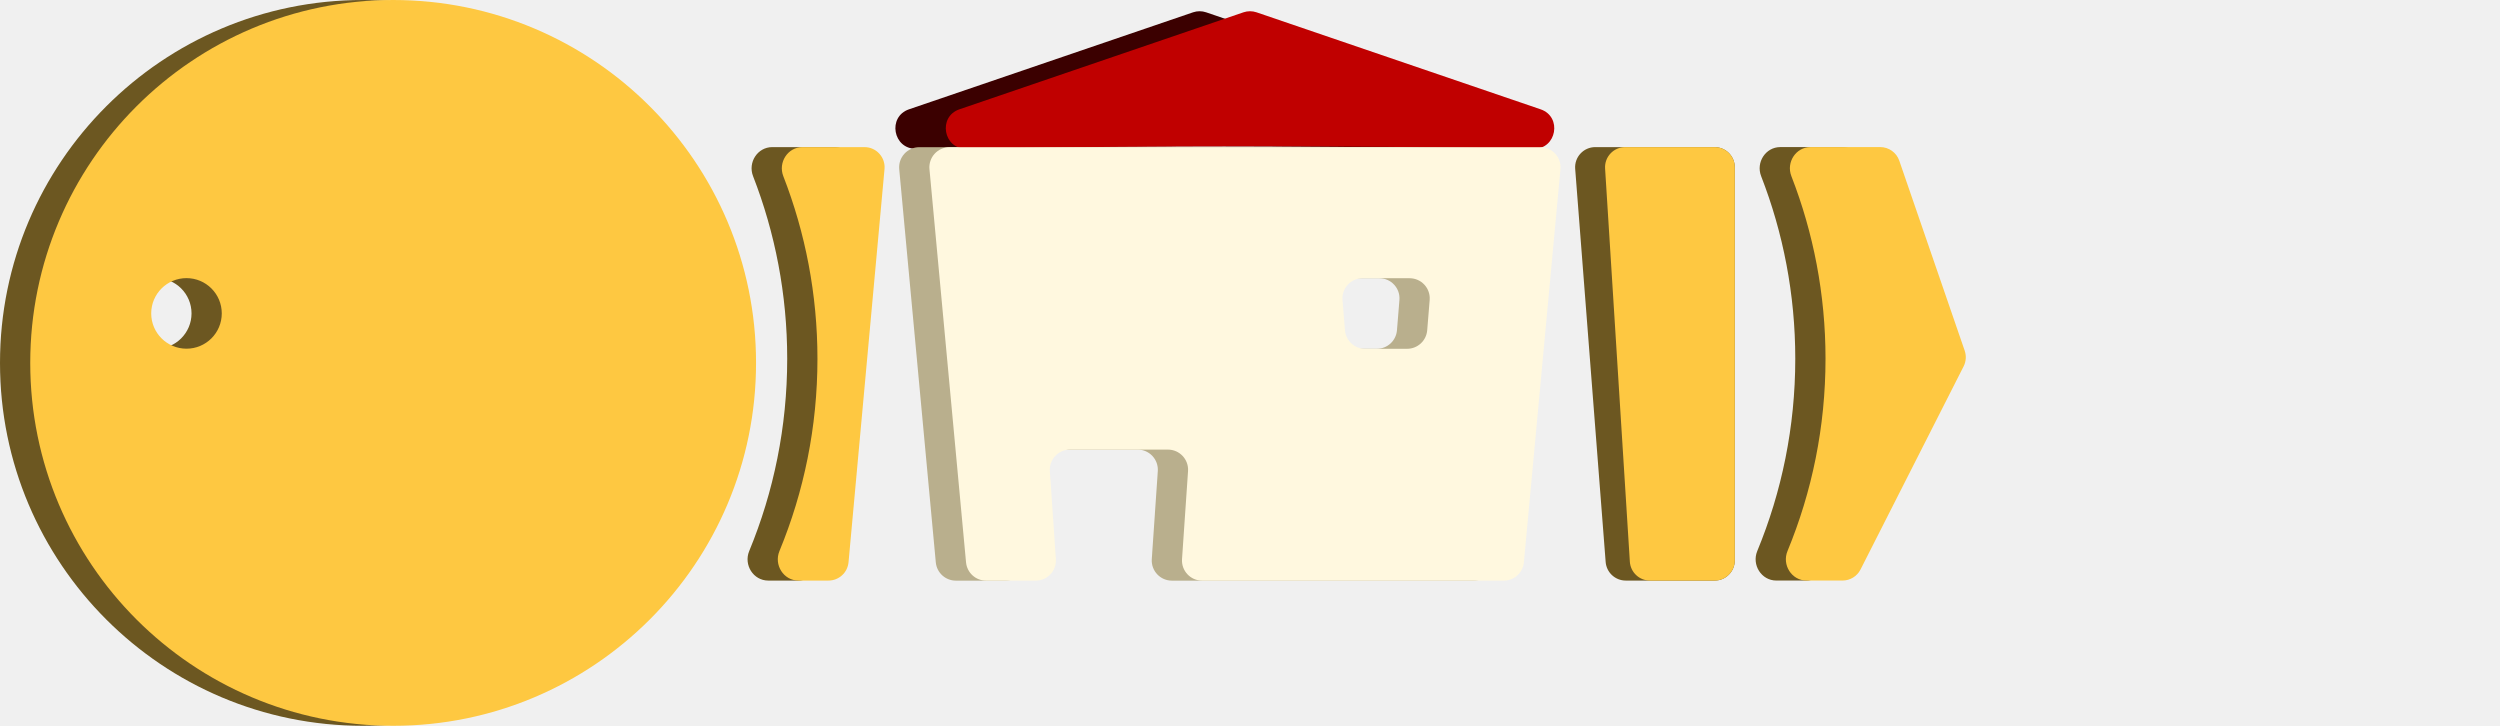
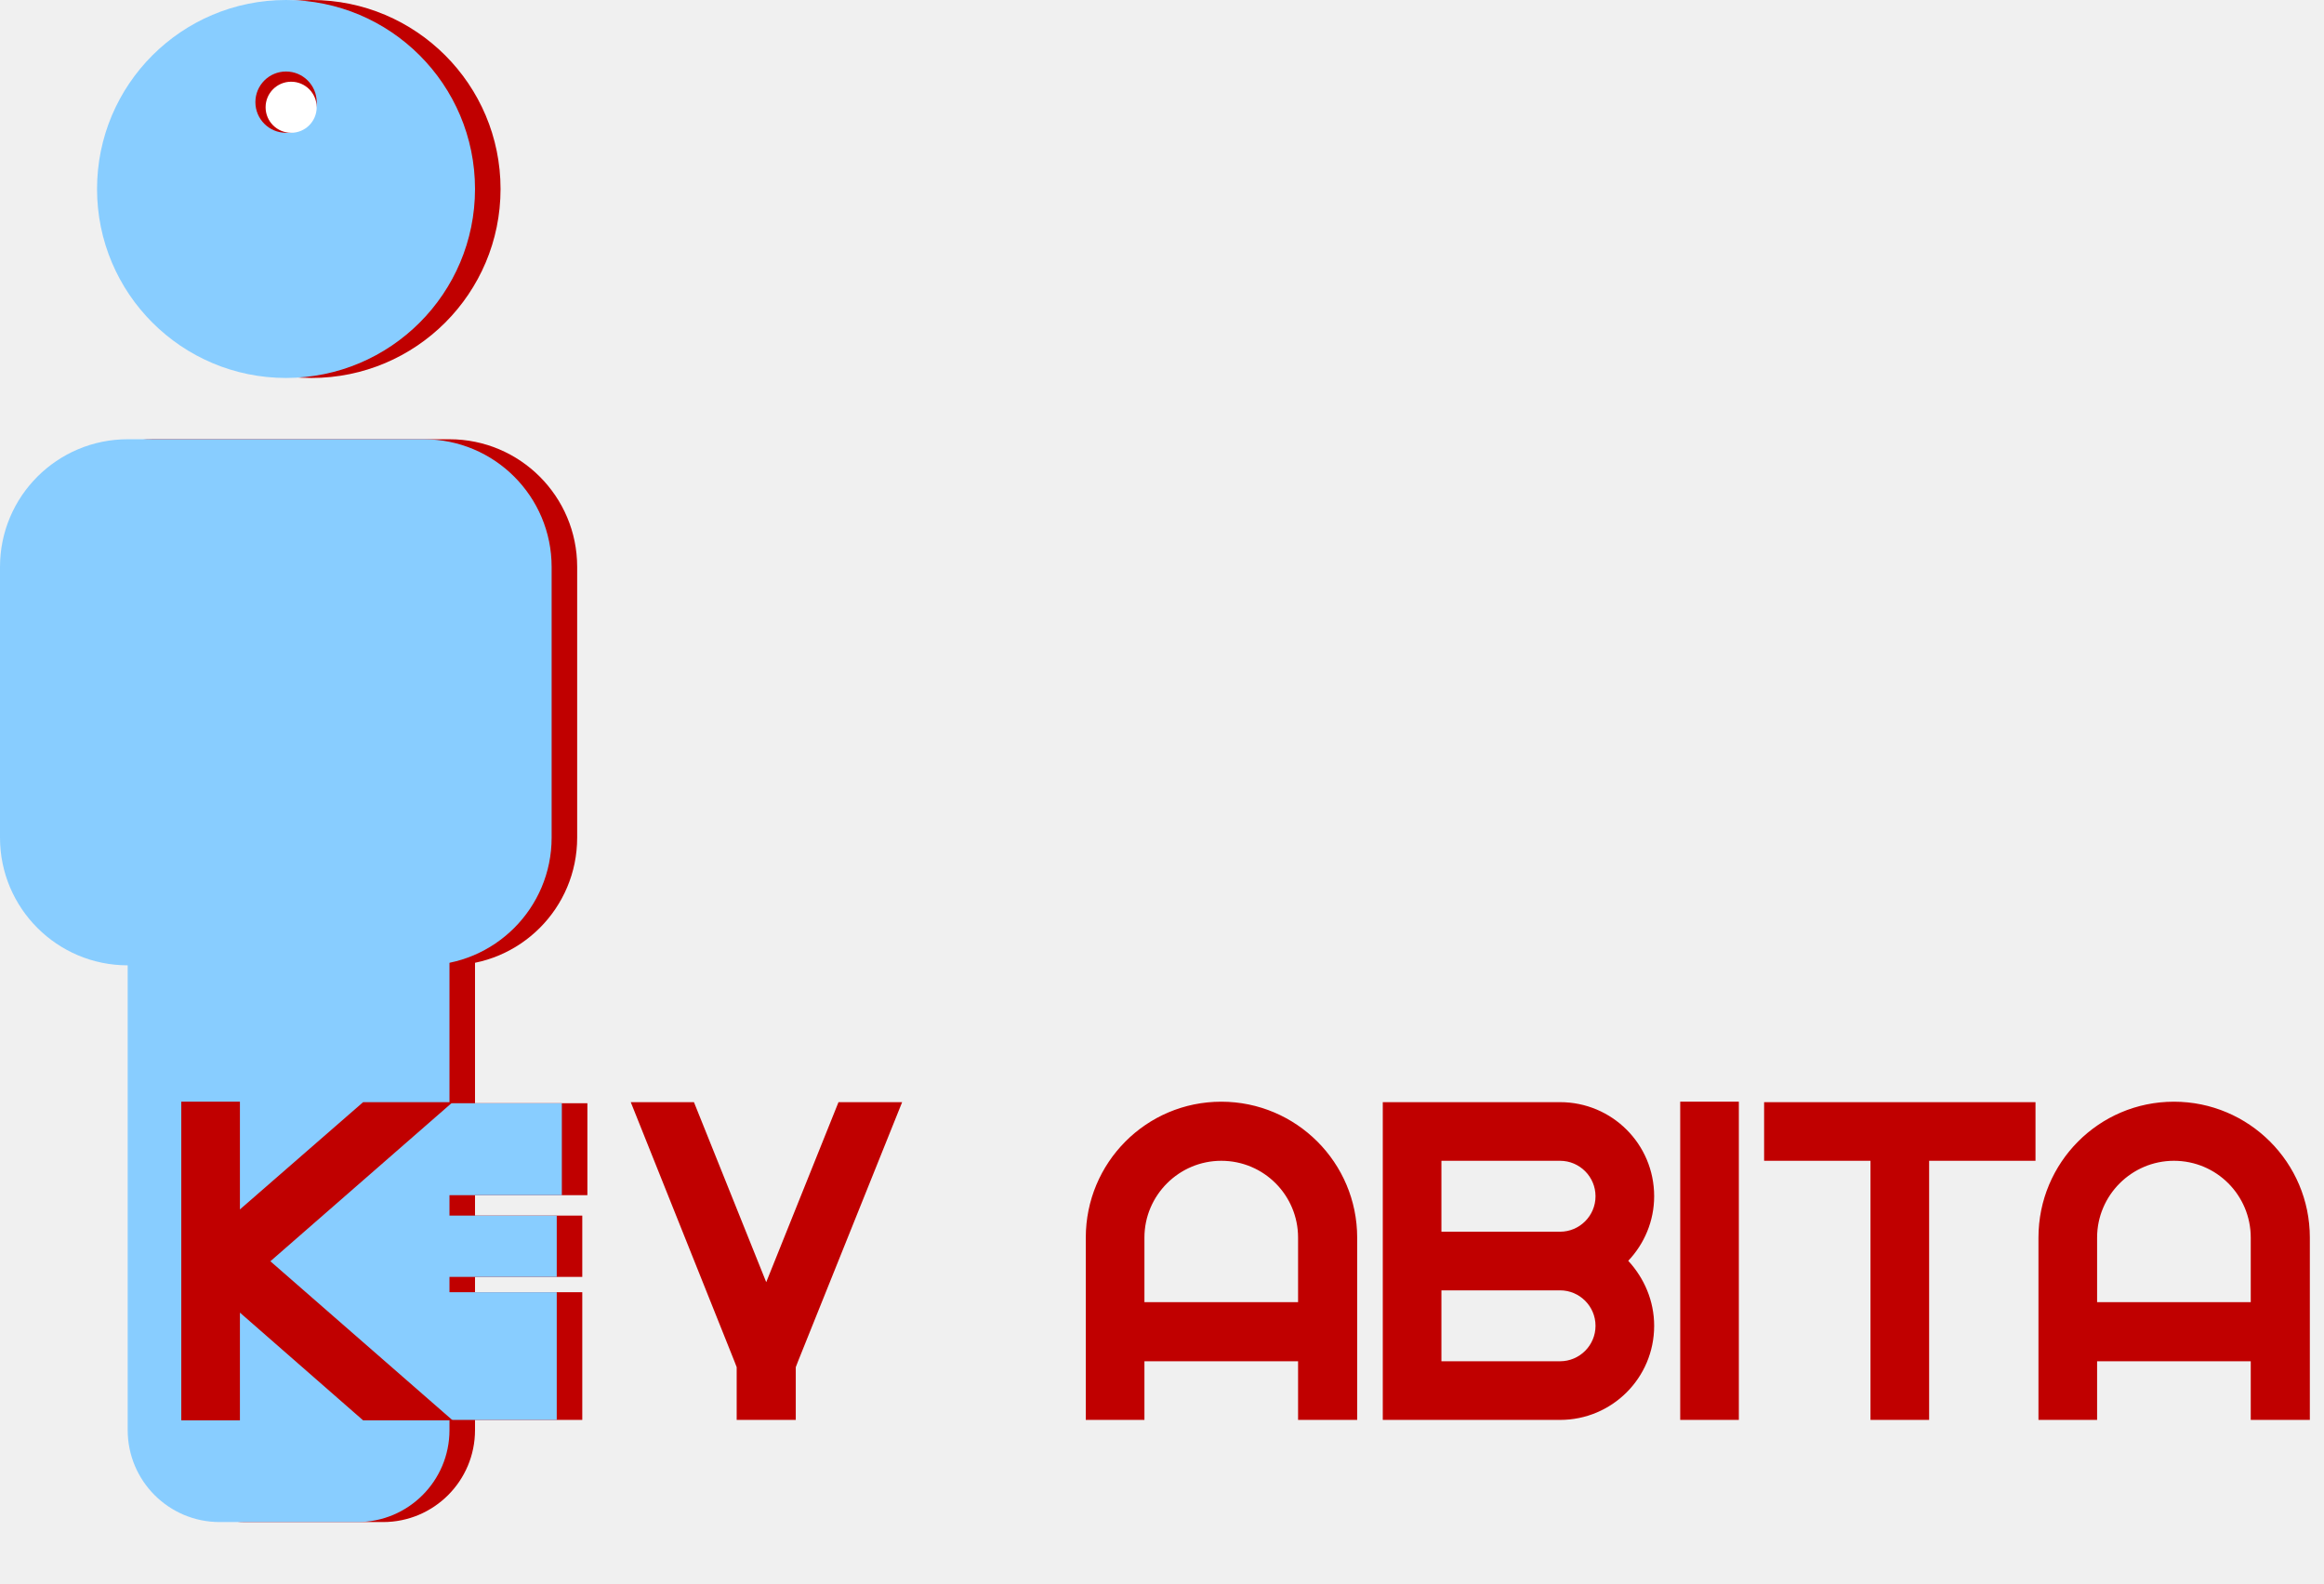
- <svg xmlns="http://www.w3.org/2000/svg" width="248" height="72" viewBox="0 0 248 72" fill="none">
-   <path d="M36 0C55.882 0 72 16.118 72 36C72 55.882 55.882 72 36 72C16.118 72 0 55.882 0 36C0 16.118 16.118 0 36 0ZM15.5 27.59C13.567 27.59 12 29.157 12 31.09C12 33.023 13.567 34.59 15.5 34.59C17.433 34.59 19 33.023 19 31.09C19 29.157 17.433 27.59 15.5 27.59Z" fill="#6C5721" />
-   <path d="M118.354 1.221C118.773 1.078 119.227 1.078 119.646 1.221L147.832 10.845C149.993 11.583 149.42 14.798 147.137 14.761C126.66 14.424 111.335 14.422 90.871 14.759C88.587 14.797 88.014 11.581 90.175 10.843L118.354 1.221Z" fill="#3B0000" />
-   <path d="M148.169 55.785C148.073 56.814 147.21 57.6 146.177 57.6H116.253C115.094 57.6 114.178 56.619 114.257 55.464L114.854 46.736C114.933 45.581 114.017 44.6 112.859 44.6H103.141C101.983 44.6 101.067 45.581 101.146 46.736L101.743 55.464C101.822 56.619 100.905 57.6 99.747 57.6H94.823C93.79 57.6 92.927 56.814 92.831 55.785L89.203 16.785C89.094 15.613 90.017 14.6 91.195 14.6H149.805C150.983 14.6 151.906 15.613 151.797 16.785L148.169 55.785ZM132.17 27.6C131.001 27.6 130.081 28.598 130.176 29.763L130.421 32.763C130.506 33.801 131.373 34.6 132.415 34.6H136.585C137.627 34.6 138.494 33.801 138.579 32.763L138.823 29.763C138.919 28.598 137.999 27.6 136.83 27.6H132.17Z" fill="#B9AF8D" />
-   <path d="M172.091 16.593C172.091 15.488 171.195 14.593 170.091 14.593H158.252C157.086 14.593 156.168 15.585 156.258 16.747L159.281 55.747C159.362 56.789 160.23 57.593 161.275 57.593H170.091C171.195 57.593 172.091 56.697 172.091 55.593V16.593Z" fill="#6C5721" />
-   <path d="M123.354 1.221C123.773 1.078 124.227 1.078 124.646 1.221L152.832 10.845C154.993 11.583 154.42 14.798 152.137 14.761C131.66 14.424 116.335 14.422 95.871 14.759C93.587 14.797 93.014 11.581 95.175 10.843L123.354 1.221Z" fill="#C00000" />
-   <path d="M172.091 16.593C172.091 15.488 171.195 14.593 170.091 14.593H161.221C160.067 14.593 159.152 15.567 159.225 16.718L161.681 55.718C161.747 56.772 162.621 57.593 163.677 57.593H170.091C171.195 57.593 172.091 56.697 172.091 55.593V16.593Z" fill="#FEC841" />
-   <path d="M145.008 57.593H140.5H114.5H99H92.174H145.008Z" fill="#6C5721" />
-   <path d="M81.174 55.775C81.08 56.805 80.216 57.593 79.183 57.593H76.21C74.729 57.593 73.755 56.036 74.32 54.668C76.749 48.79 78.091 42.348 78.091 35.593C78.091 29.201 76.889 23.091 74.703 17.473C74.173 16.112 75.147 14.593 76.608 14.593H82.752C83.928 14.593 84.851 15.603 84.744 16.775L81.174 55.775Z" fill="#6C5721" />
-   <path d="M245.008 57.59H240.5H214.5H199H192.174H245.008Z" fill="#6C5721" />
-   <path d="M181.174 55.772C181.08 56.802 180.216 57.59 179.182 57.59H176.21C174.729 57.59 173.755 56.033 174.32 54.665C176.749 48.787 178.091 42.346 178.091 35.59C178.091 29.199 176.889 23.088 174.703 17.47C174.173 16.109 175.147 14.59 176.608 14.59H182.752C183.928 14.59 184.851 15.601 184.744 16.772L181.174 55.772Z" fill="#6C5721" />
-   <path d="M148.008 57.593H143.5H121.5H102H95.174H148.008Z" fill="#FEC841" />
-   <path d="M84.174 55.775C84.08 56.805 83.216 57.593 82.183 57.593H79.21C77.729 57.593 76.755 56.036 77.32 54.668C79.749 48.79 81.091 42.348 81.091 35.593C81.091 29.201 79.889 23.091 77.703 17.473C77.173 16.112 78.147 14.593 79.608 14.593H85.752C86.928 14.593 87.851 15.603 87.744 16.775L84.174 55.775Z" fill="#FEC841" />
-   <path d="M248.008 57.59H243.5H221.5H202H195.174H248.008Z" fill="#FEC841" />
-   <path d="M184.563 56.495C184.223 57.167 183.533 57.59 182.78 57.59H179.21C177.729 57.59 176.755 56.033 177.32 54.665C179.749 48.787 181.091 42.346 181.091 35.59C181.091 29.199 179.889 23.088 177.703 17.47C177.173 16.109 178.147 14.59 179.608 14.59H186.517C187.37 14.59 188.13 15.132 188.408 15.939L194.898 34.789C195.074 35.301 195.035 35.862 194.79 36.345L184.563 56.495Z" fill="#FEC841" />
-   <path d="M151.169 55.785C151.073 56.814 150.21 57.6 149.177 57.6H119.253C118.094 57.6 117.178 56.619 117.257 55.464L117.854 46.736C117.933 45.581 117.017 44.6 115.859 44.6H106.141C104.983 44.6 104.067 45.581 104.146 46.736L104.743 55.464C104.822 56.619 103.905 57.6 102.747 57.6H97.823C96.79 57.6 95.927 56.814 95.831 55.785L92.203 16.785C92.094 15.613 93.017 14.6 94.195 14.6H152.805C153.983 14.6 154.906 15.613 154.797 16.785L151.169 55.785ZM135.17 27.6C134.001 27.6 133.081 28.598 133.176 29.763L133.421 32.763C133.506 33.801 134.373 34.6 135.415 34.6H139.585C140.627 34.6 141.494 33.801 141.579 32.763L141.823 29.763C141.919 28.598 140.999 27.6 139.83 27.6H135.17Z" fill="#FFF8DF" />
-   <path d="M39 0C58.882 0 75 16.118 75 36C75 55.882 58.882 72 39 72C19.118 72 3 55.882 3 36C3 16.118 19.118 0 39 0ZM18.5 27.59C16.567 27.59 15 29.157 15 31.09C15 33.023 16.567 34.59 18.5 34.59C20.433 34.59 22 33.023 22 31.09C22 29.157 20.433 27.59 18.5 27.59Z" fill="#FEC841" />
+ <svg xmlns="http://www.w3.org/2000/svg" width="455" height="310" viewBox="0 0 455 310" fill="none">
+   <rect x="5" y="86" width="108" height="103" rx="25" fill="#C00000" />
+   <rect x="30" y="170" width="63" height="128" rx="18" fill="#C00000" />
+   <circle cx="61" cy="37" r="37" fill="#C00000" />
+   <rect x="91" y="216" width="24" height="18" fill="#C00000" />
+   <rect x="90" y="238" width="24" height="12" fill="#C00000" />
+   <rect x="90" y="253" width="24" height="25" fill="#C00000" />
+   <rect y="86" width="108" height="103" rx="25" fill="#88CDFF" />
+   <rect x="25" y="170" width="63" height="128" rx="18" fill="#88CDFF" />
+   <circle cx="56" cy="37" r="37" fill="#88CDFF" />
+   <rect x="86" y="216" width="24" height="18" fill="#88CDFF" />
+   <rect x="85" y="238" width="24" height="12" fill="#88CDFF" />
+   <rect x="85" y="253" width="24" height="25" fill="#88CDFF" />
+   <circle cx="56" cy="20" r="6" fill="#C00000" />
+   <circle cx="57" cy="21" r="5" fill="white" />
+   <path d="M46.973 256.996V278.089H35.492V215.7H46.973V236.793L71.092 215.789H88.625L52.936 246.939L88.625 278.089H71.092L46.973 256.996Z" fill="#C00000" />
+   <path d="M144.229 267.676L143.784 266.519L123.492 215.789H135.863L150.014 251.033L164.165 215.789H176.625L156.244 266.519L155.799 267.676V278H144.229V267.676ZM224.06 266.519V278H212.579V242.311C212.579 227.626 224.416 215.7 239.101 215.7C253.786 215.7 265.712 227.626 265.712 242.311V278H254.142V266.519H224.06ZM239.101 227.27C230.824 227.27 224.06 234.034 224.06 242.311V254.949H254.142V242.311C254.142 234.034 247.467 227.27 239.101 227.27ZM305.434 278H270.724V215.789H305.434C315.58 215.789 323.857 223.977 323.857 234.212C323.857 239.107 321.899 243.557 318.784 246.85C321.899 250.232 323.857 254.682 323.857 259.577C323.857 269.812 315.58 278 305.434 278ZM282.205 227.27V241.154H305.434C309.261 241.154 312.376 238.039 312.376 234.212C312.376 230.385 309.261 227.27 305.434 227.27H282.205ZM282.205 252.635V266.519H305.434C309.261 266.519 312.376 263.404 312.376 259.577C312.376 255.75 309.261 252.635 305.434 252.635H282.205ZM340.438 278H328.957V215.7H340.438V278ZM366.21 278V227.27H345.384V215.789H398.517V227.27H377.691V278H366.21ZM410.577 266.519V278H399.096V242.311C399.096 227.626 410.933 215.7 425.618 215.7C440.303 215.7 452.229 227.626 452.229 242.311V278H440.659V266.519H410.577ZM425.618 227.27C417.341 227.27 410.577 234.034 410.577 242.311V254.949H440.659V242.311C440.659 234.034 433.984 227.27 425.618 227.27Z" fill="#C00000" />
</svg>
